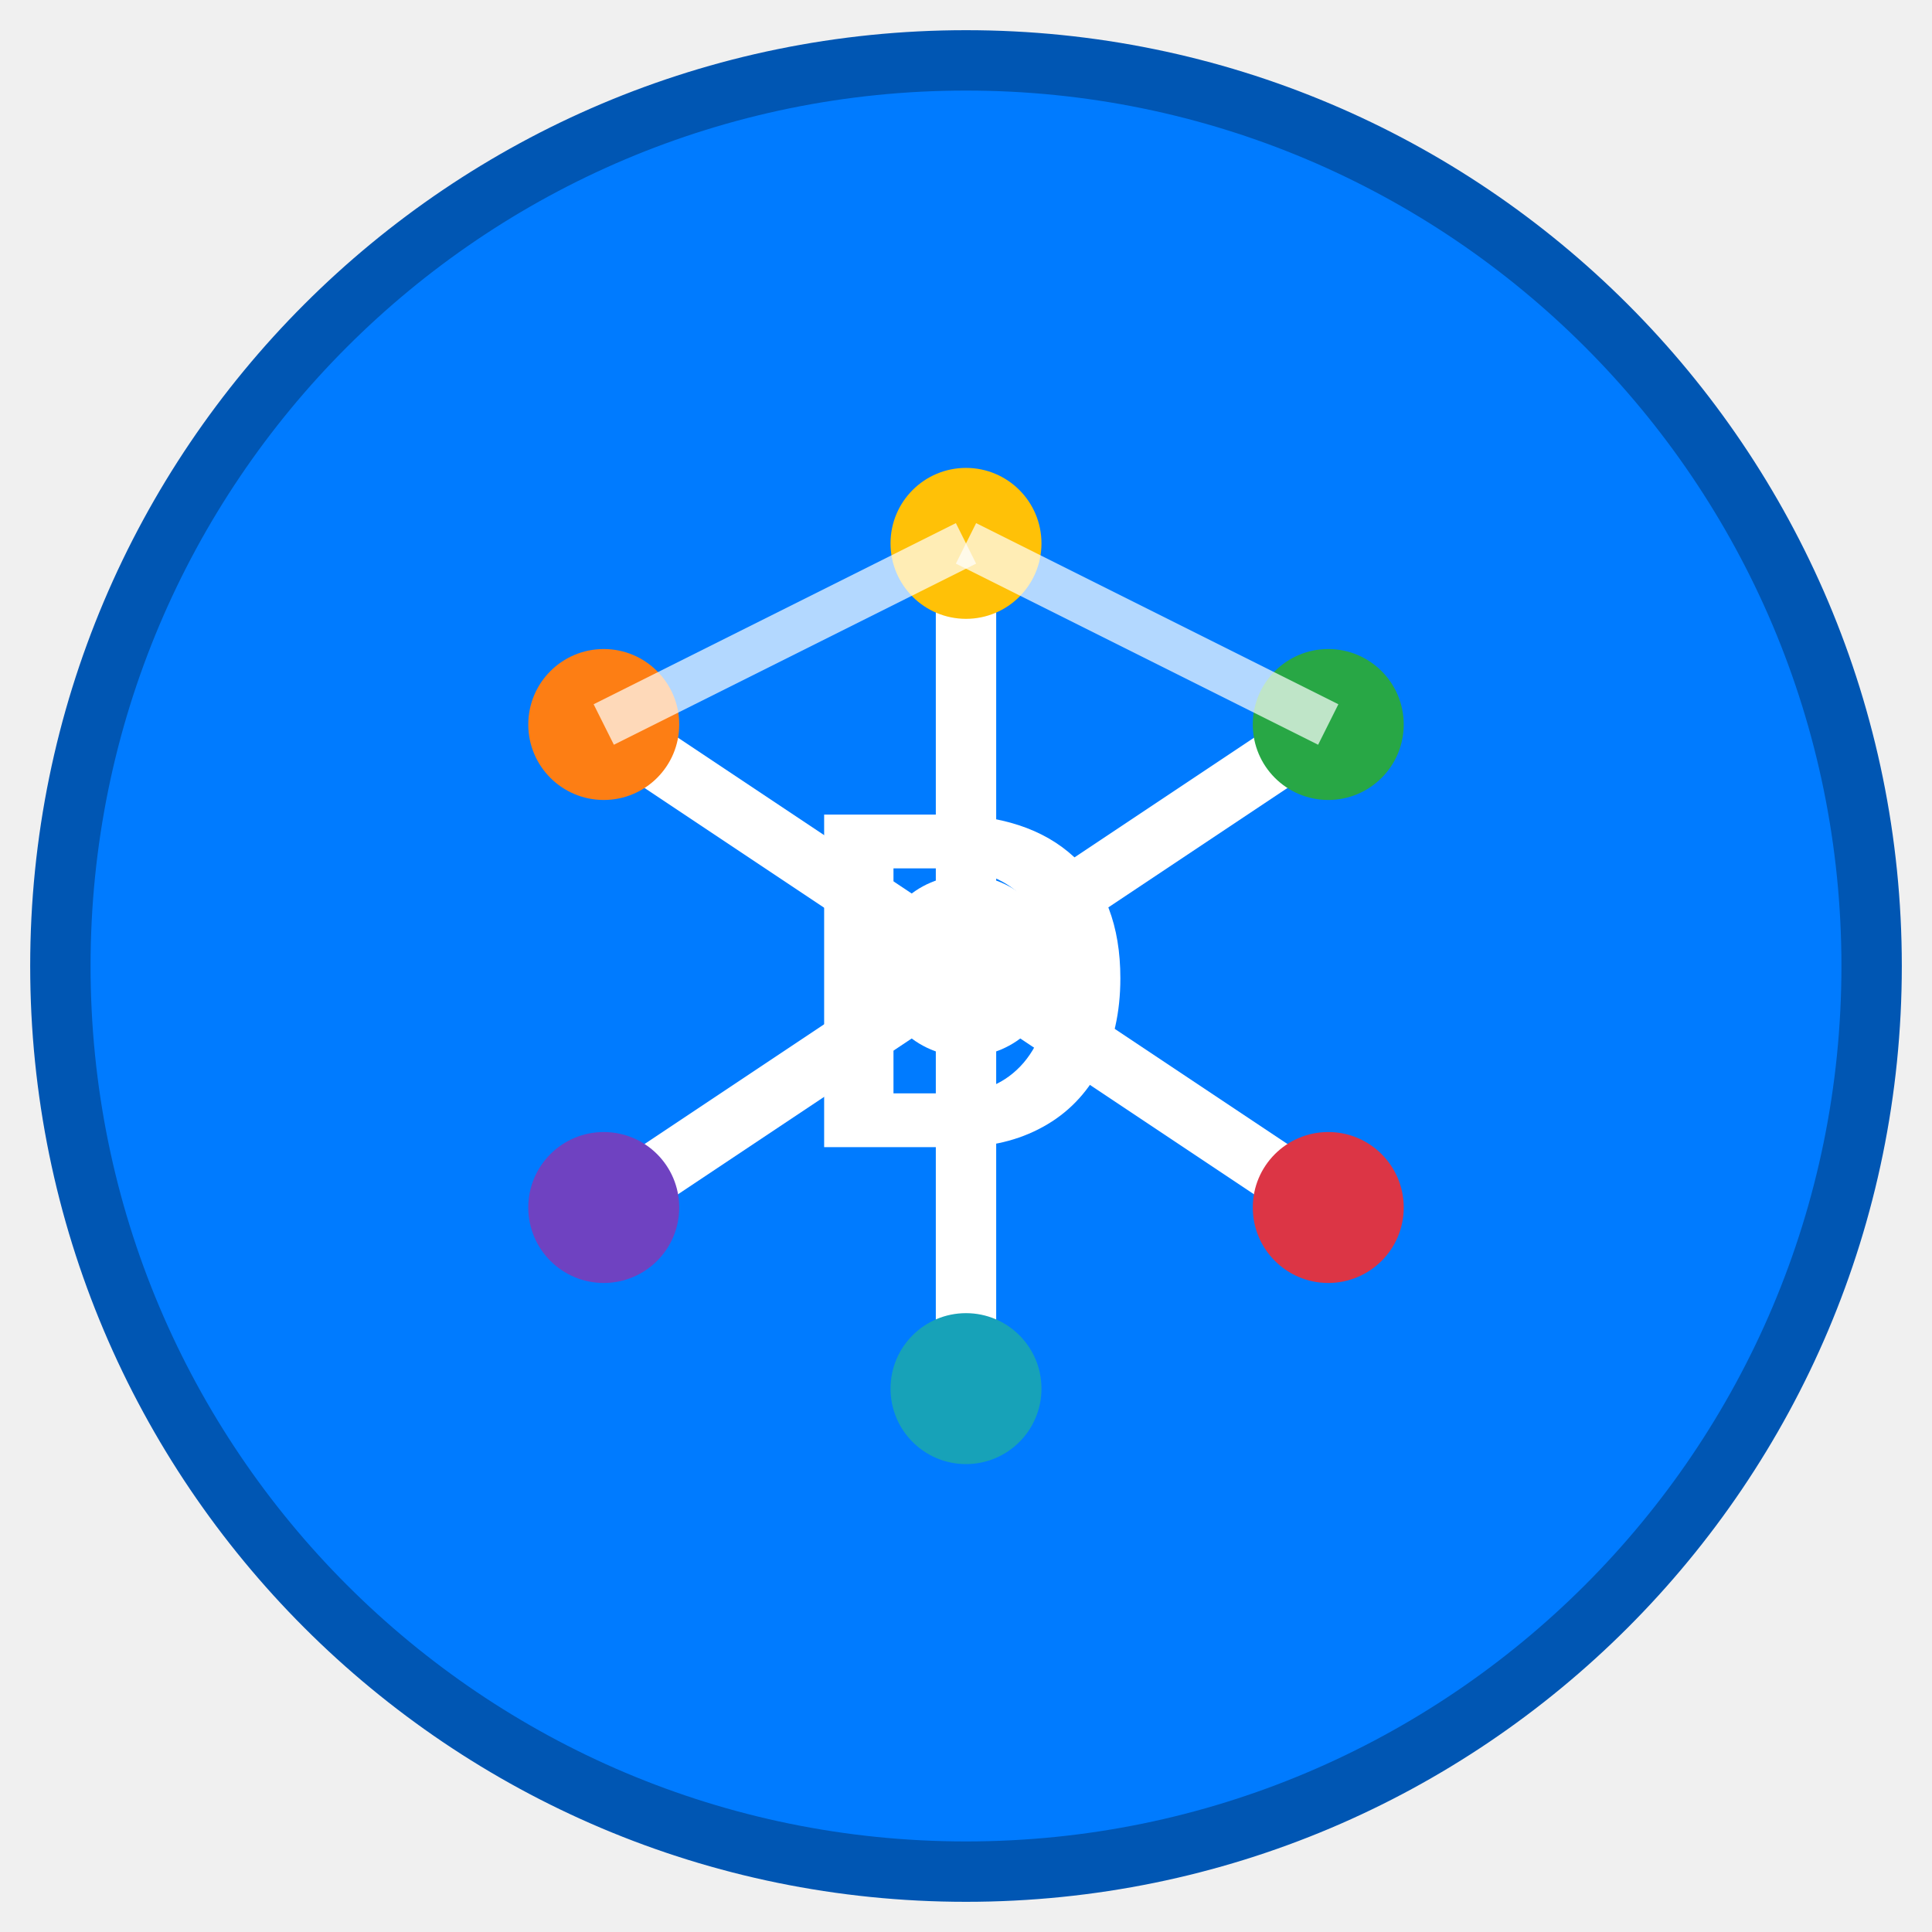
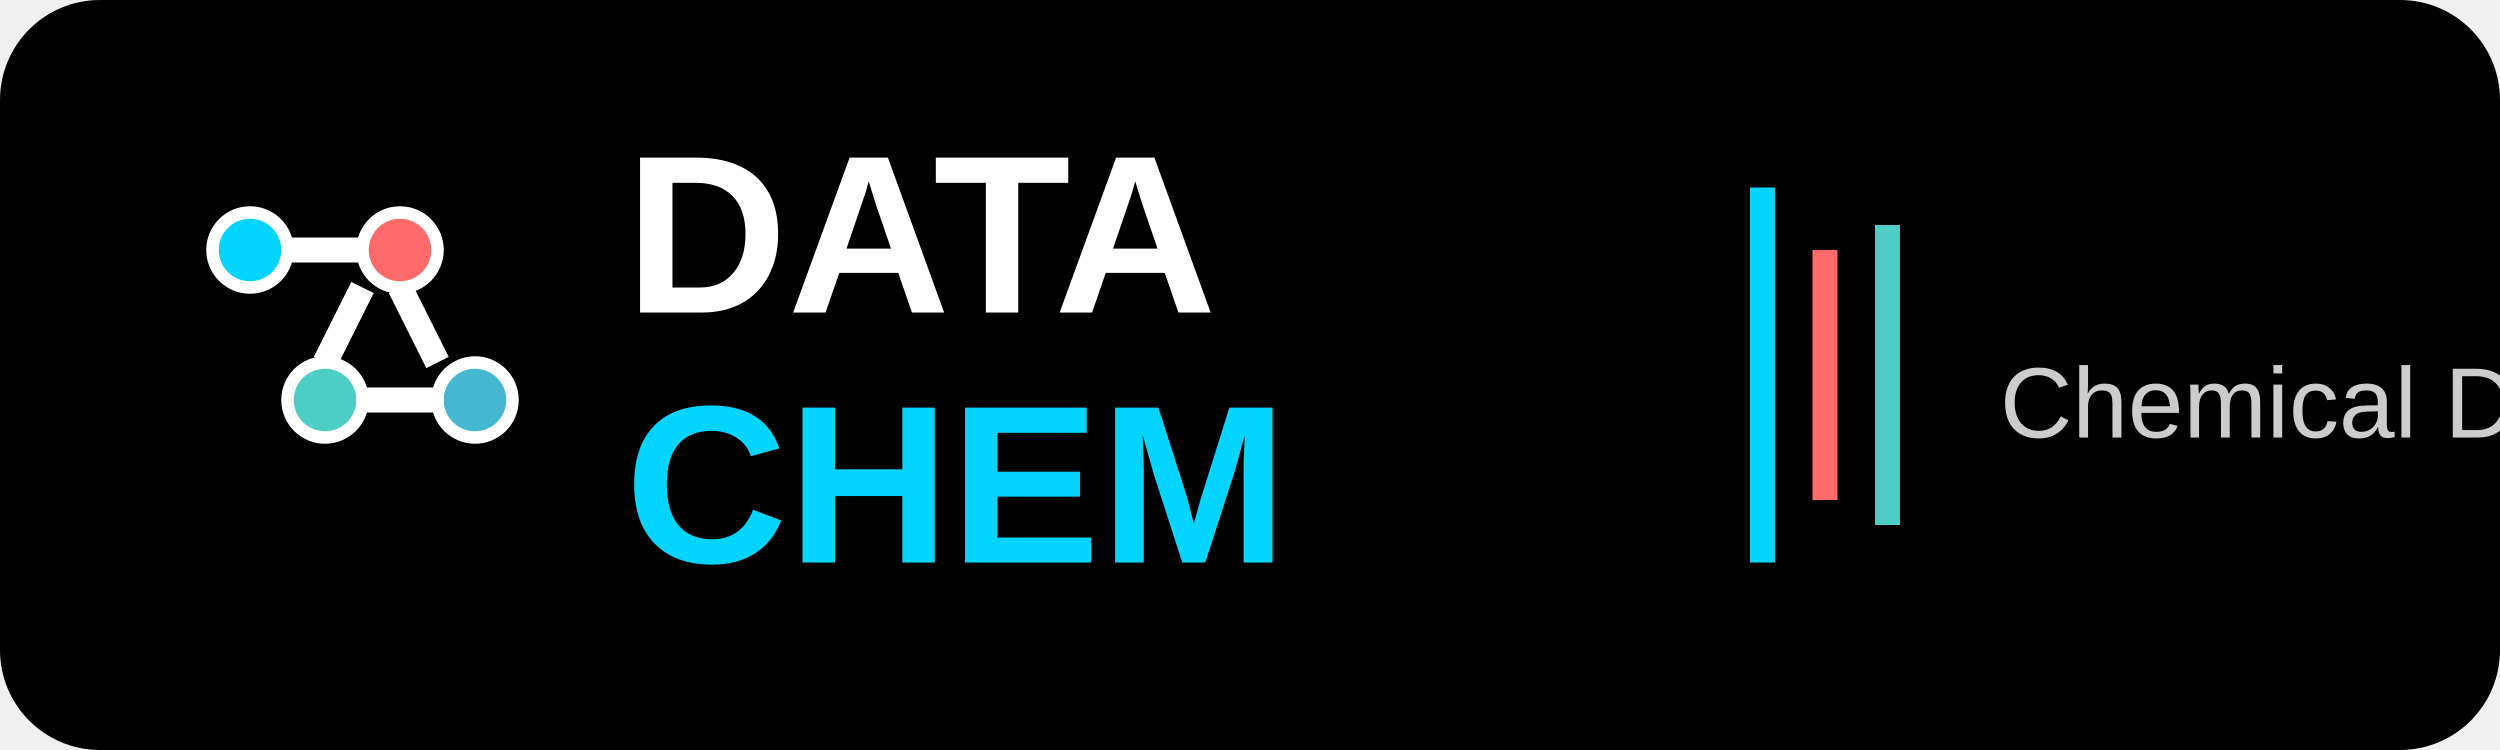
- <svg xmlns="http://www.w3.org/2000/svg" width="64" height="64" viewBox="0 0 64 64" fill="none">
-   <circle cx="32" cy="32" r="30" fill="#007bff" stroke="#0056b3" stroke-width="2" />
-   <circle cx="32" cy="32" r="3" fill="white" />
-   <line x1="32" y1="32" x2="32" y2="18" stroke="white" stroke-width="2" />
-   <circle cx="32" cy="18" r="2.5" fill="#ffc107" />
-   <line x1="32" y1="32" x2="44" y2="24" stroke="white" stroke-width="2" />
-   <circle cx="44" cy="24" r="2.5" fill="#28a745" />
-   <line x1="32" y1="32" x2="44" y2="40" stroke="white" stroke-width="2" />
-   <circle cx="44" cy="40" r="2.5" fill="#dc3545" />
-   <line x1="32" y1="32" x2="32" y2="46" stroke="white" stroke-width="2" />
-   <circle cx="32" cy="46" r="2.5" fill="#17a2b8" />
-   <line x1="32" y1="32" x2="20" y2="40" stroke="white" stroke-width="2" />
-   <circle cx="20" cy="40" r="2.5" fill="#6f42c1" />
-   <line x1="32" y1="32" x2="20" y2="24" stroke="white" stroke-width="2" />
-   <circle cx="20" cy="24" r="2.5" fill="#fd7e14" />
-   <line x1="20" y1="24" x2="32" y2="18" stroke="white" stroke-width="1.5" opacity="0.7" />
-   <line x1="44" y1="24" x2="32" y2="18" stroke="white" stroke-width="1.5" opacity="0.7" />
-   <text x="32" y="38" font-family="Arial, sans-serif" font-size="16" font-weight="bold" fill="white" text-anchor="middle">D</text>
+ <svg xmlns="http://www.w3.org/2000/svg" width="200" height="60" viewBox="0 0 200 60">
+   <rect width="200" height="60" fill="#000000" rx="8" />
+   <g transform="translate(12, 12)">
+     <circle cx="8" cy="8" r="3" fill="#00D4FF" stroke="#ffffff" stroke-width="1" />
+     <circle cx="20" cy="8" r="3" fill="#FF6B6B" stroke="#ffffff" stroke-width="1" />
+     <circle cx="14" cy="20" r="3" fill="#4ECDC4" stroke="#ffffff" stroke-width="1" />
+     <circle cx="26" cy="20" r="3" fill="#45B7D1" stroke="#ffffff" stroke-width="1" />
+     <line x1="11" y1="8" x2="17" y2="8" stroke="#ffffff" stroke-width="2" />
+     <line x1="17" y1="11" x2="14" y2="17" stroke="#ffffff" stroke-width="2" />
+     <line x1="17" y1="20" x2="23" y2="20" stroke="#ffffff" stroke-width="2" />
+     <line x1="20" y1="11" x2="23" y2="17" stroke="#ffffff" stroke-width="2" />
+   </g>
+   <text x="50" y="25" font-family="Arial, sans-serif" font-size="18" font-weight="bold" fill="#ffffff">
+     DATA
+   </text>
+   <text x="50" y="45" font-family="Arial, sans-serif" font-size="18" font-weight="bold" fill="#00D4FF">
+     CHEM
+   </text>
+   <rect x="140" y="15" width="2" height="30" fill="#00D4FF" />
+   <rect x="145" y="20" width="2" height="20" fill="#FF6B6B" />
+   <rect x="150" y="18" width="2" height="24" fill="#4ECDC4" />
+   <text x="160" y="35" font-family="Arial, sans-serif" font-size="8" fill="#cccccc">
+     Chemical Data Platform
+   </text>
</svg>
